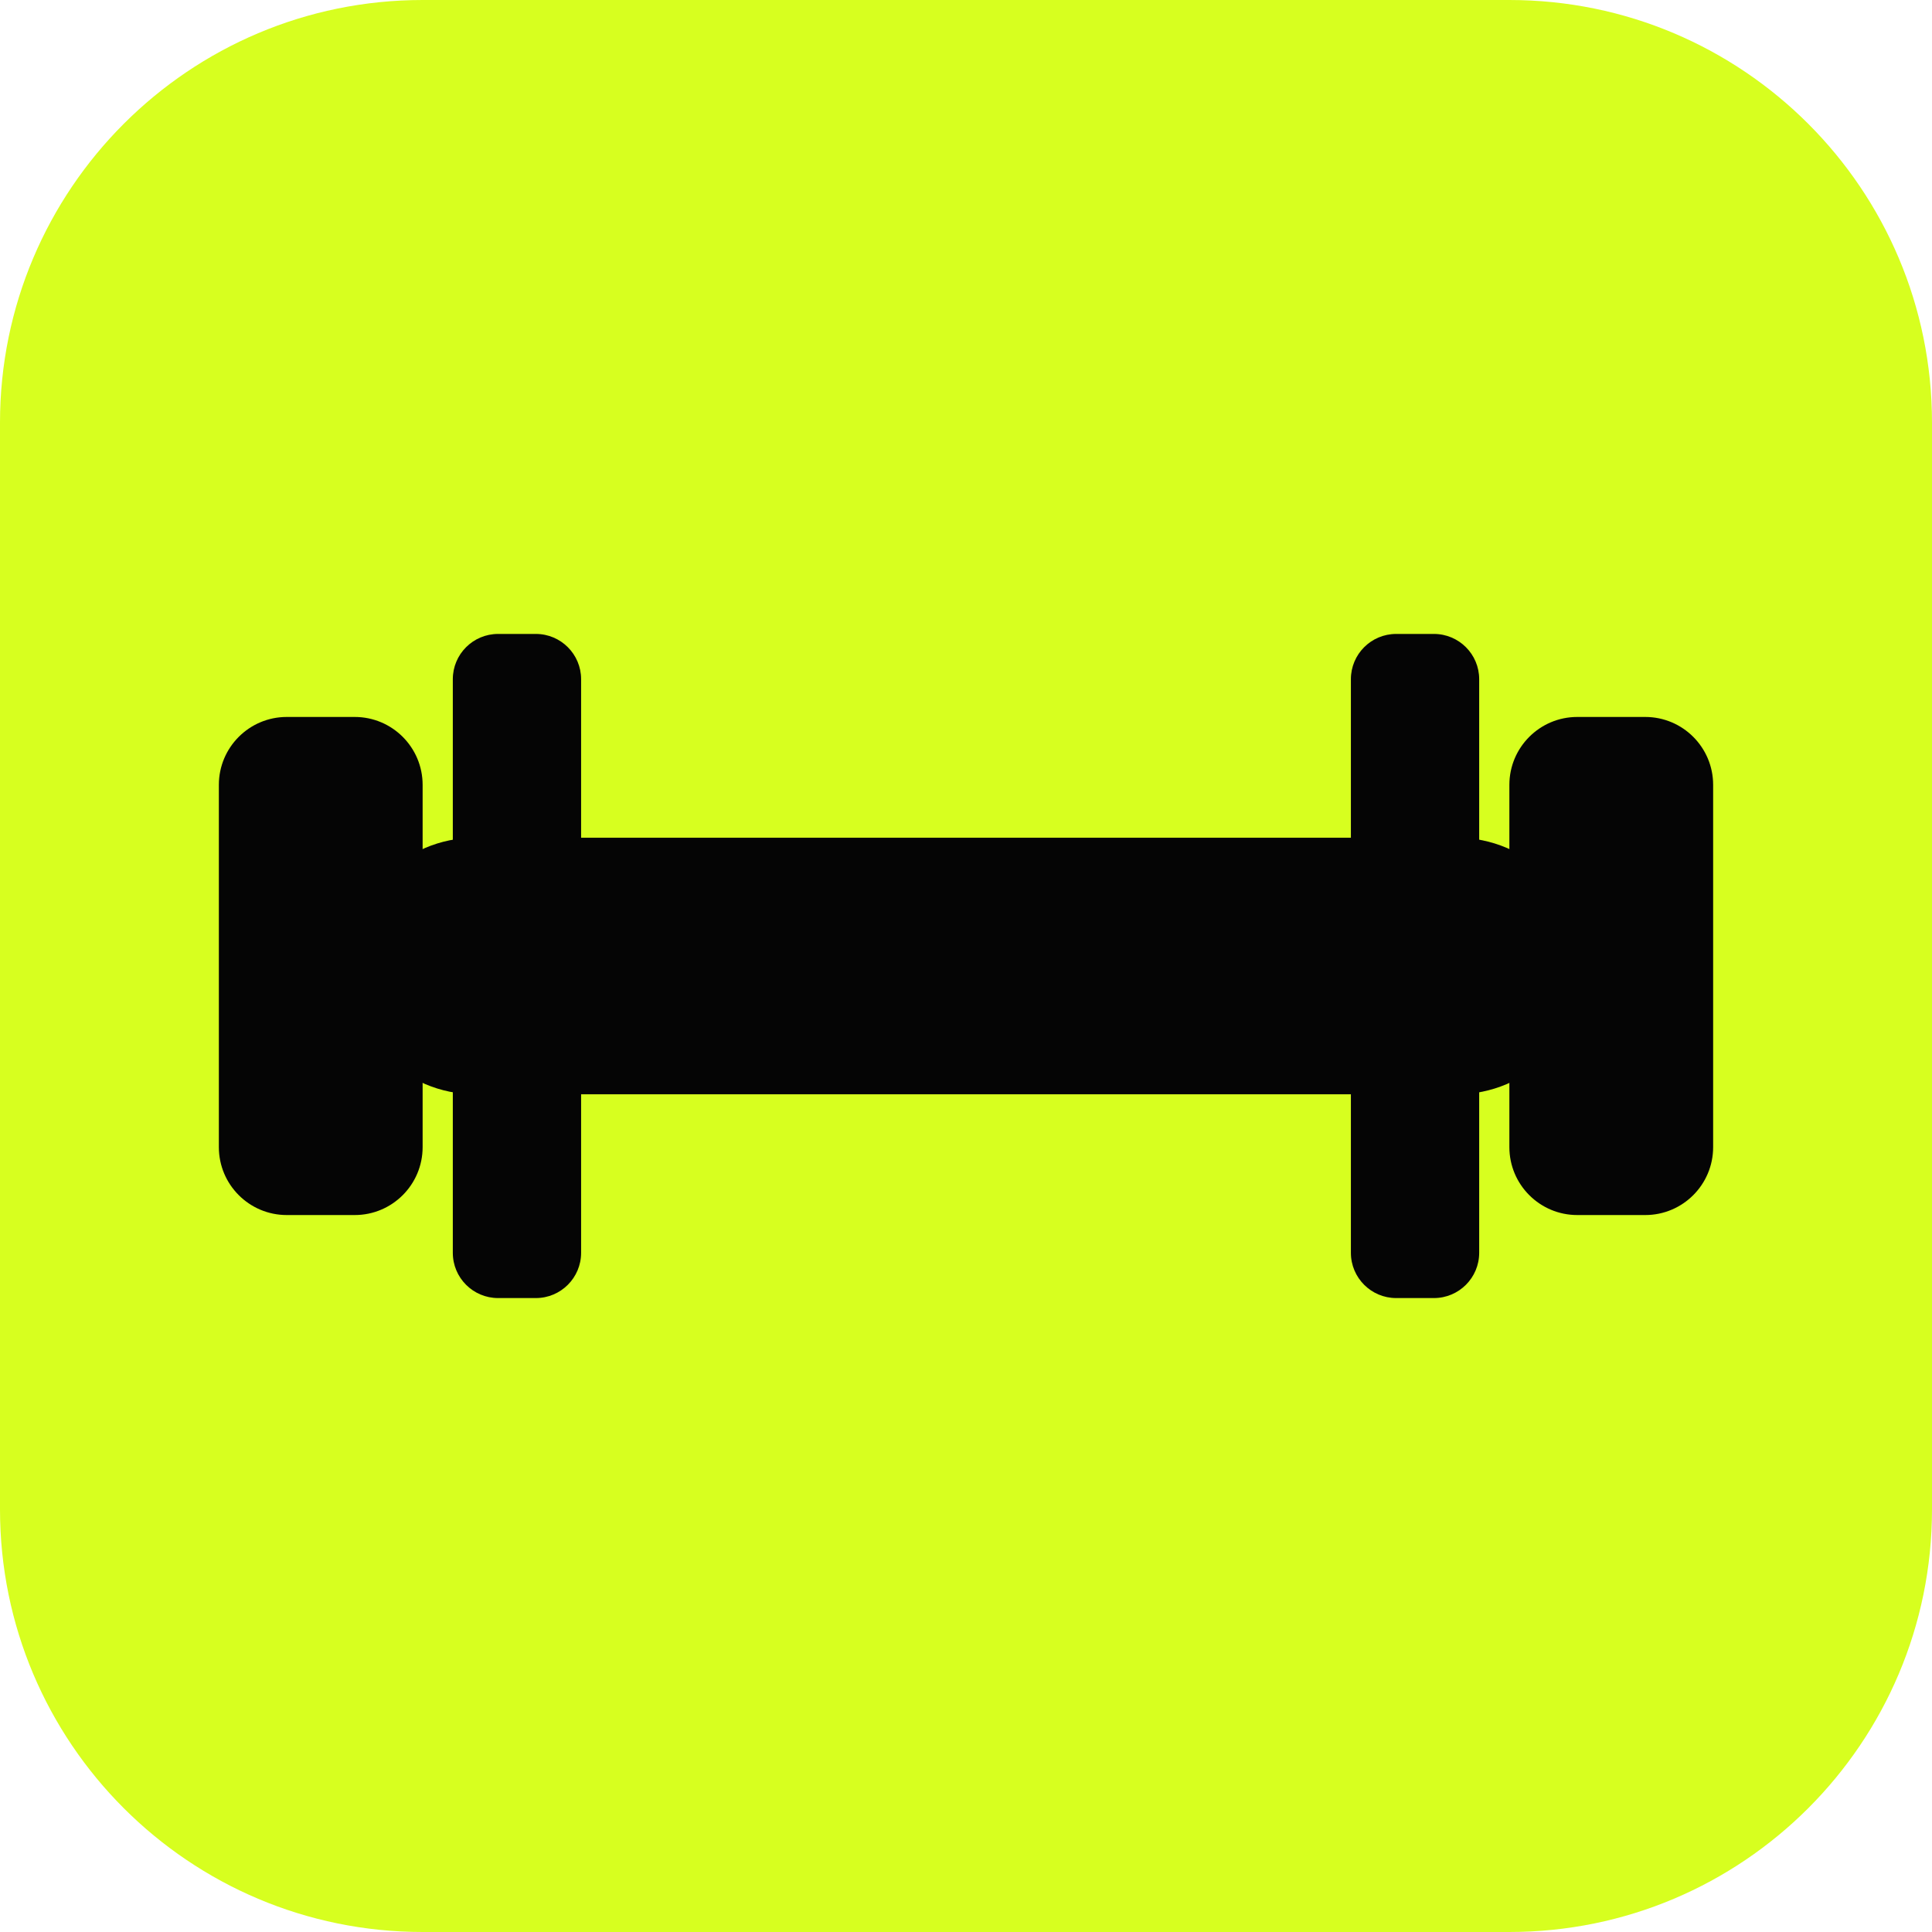
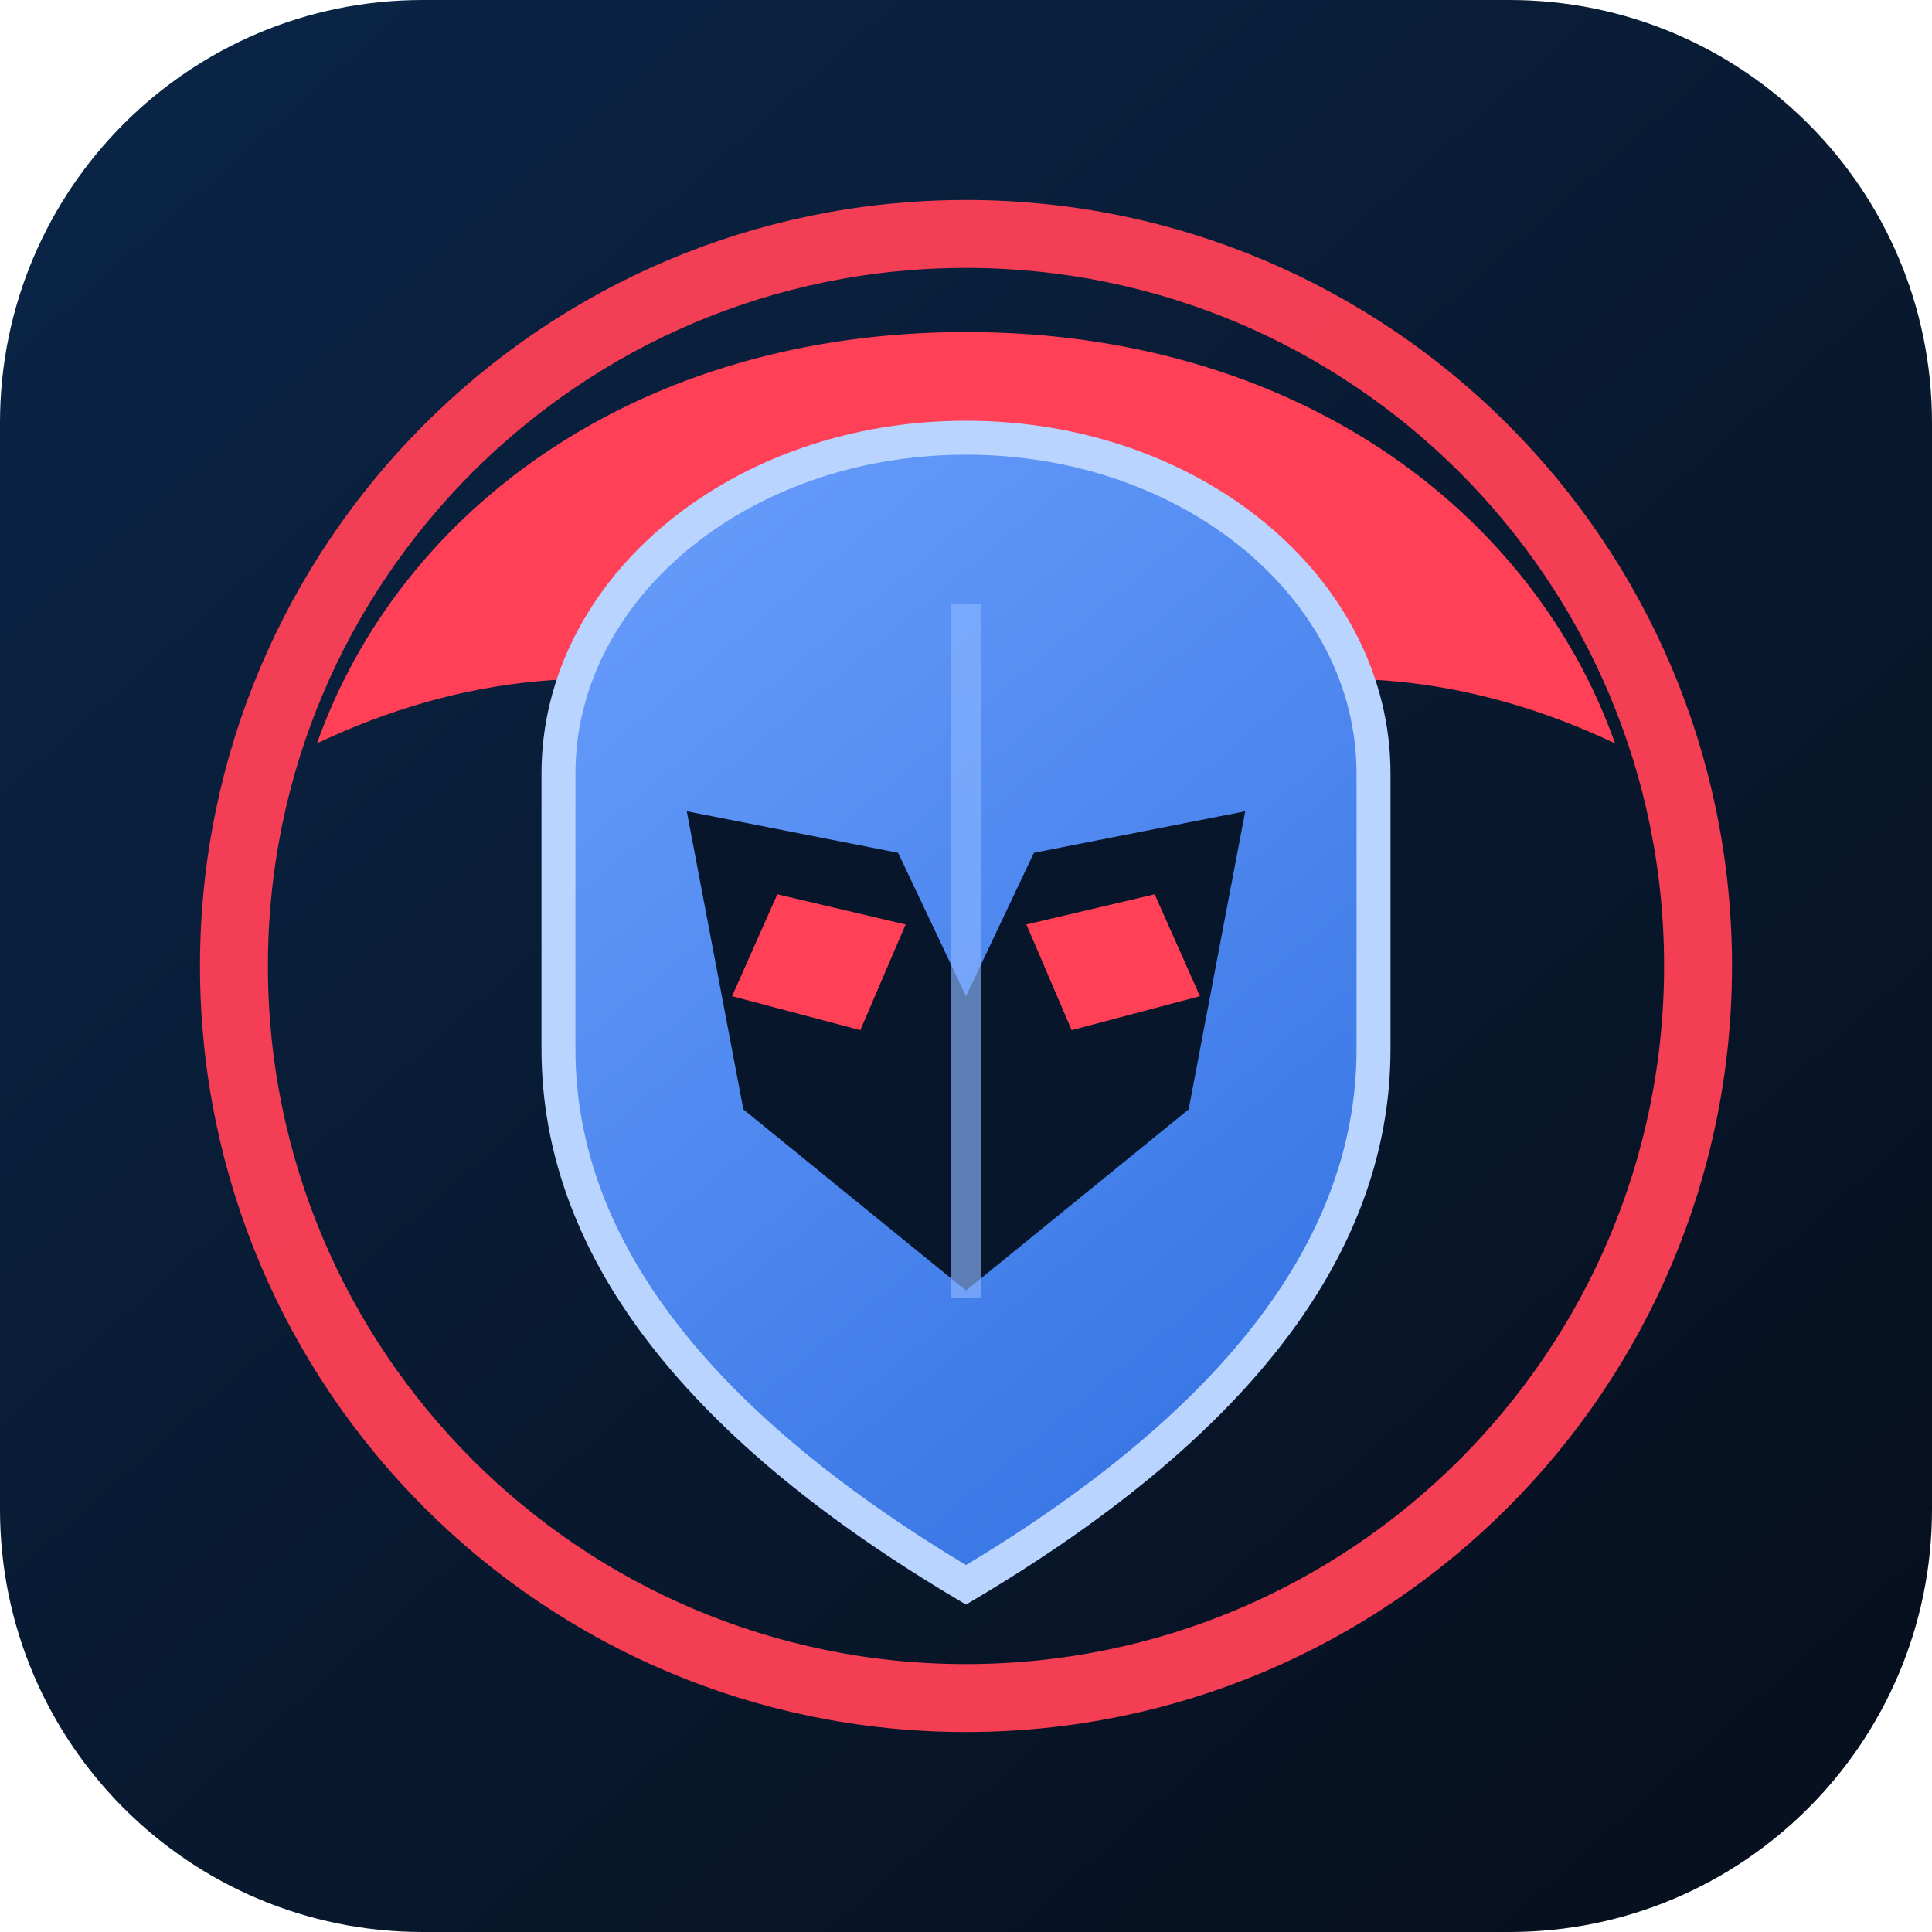
- <svg xmlns="http://www.w3.org/2000/svg" viewBox="0 0 512 512" role="img" aria-label="TrainVault">
-   <rect width="512" height="512" rx="112" fill="#d7ff1f" />
-   <g fill="#050505">
-     <rect x="92" y="222" width="328" height="68" rx="34" />
-     <rect x="58" y="190" width="54" height="132" rx="18" />
-     <rect x="400" y="190" width="54" height="132" rx="18" />
-     <rect x="120" y="168" width="34" height="176" rx="12" />
-     <rect x="358" y="168" width="34" height="176" rx="12" />
-   </g>
+ <svg xmlns="http://www.w3.org/2000/svg" viewBox="0 0 512 512" role="img" aria-label="The Agoge">
+   <defs>
+     <linearGradient id="bg" x1="52" y1="30" x2="452" y2="482" gradientUnits="userSpaceOnUse">
+       <stop stop-color="#0a2445" />
+       <stop offset="1" stop-color="#07101e" />
+     </linearGradient>
+     <linearGradient id="crest" x1="134" y1="92" x2="392" y2="402" gradientUnits="userSpaceOnUse">
+       <stop stop-color="#6fa2ff" />
+       <stop offset="1" stop-color="#2f6fe0" />
+     </linearGradient>
+   </defs>
+   <rect width="512" height="512" rx="112" fill="url(#bg)" />
+   <circle cx="256" cy="256" r="194" fill="none" stroke="#ff4056" stroke-width="18" opacity=".95" />
+   <path d="M256 88c-87 0-150 47-172 109 38-18 77-22 116-11 17-25 34-39 56-48 22 9 39 23 56 48 39-11 78-7 116 11-22-62-85-109-172-109Z" fill="#ff4056" />
+   <path d="M148 205c0-49 48-89 108-89s108 40 108 89v73c0 54-39 101-108 142-69-41-108-88-108-142v-73Z" fill="url(#crest)" stroke="#b9d4ff" stroke-width="9" />
+   <path d="M182 215l56 11 18 38 18-38 56-11-15 79-59 48-59-48-15-79Z" fill="#07162a" />
+   <path d="M206 237l34 8-12 28-34-9 12-27Zm100 0-34 8 12 28 34-9-12-27Z" fill="#ff4056" />
+   <path d="M256 160v184" stroke="#8bb5ff" stroke-width="8" opacity=".65" />
</svg>
